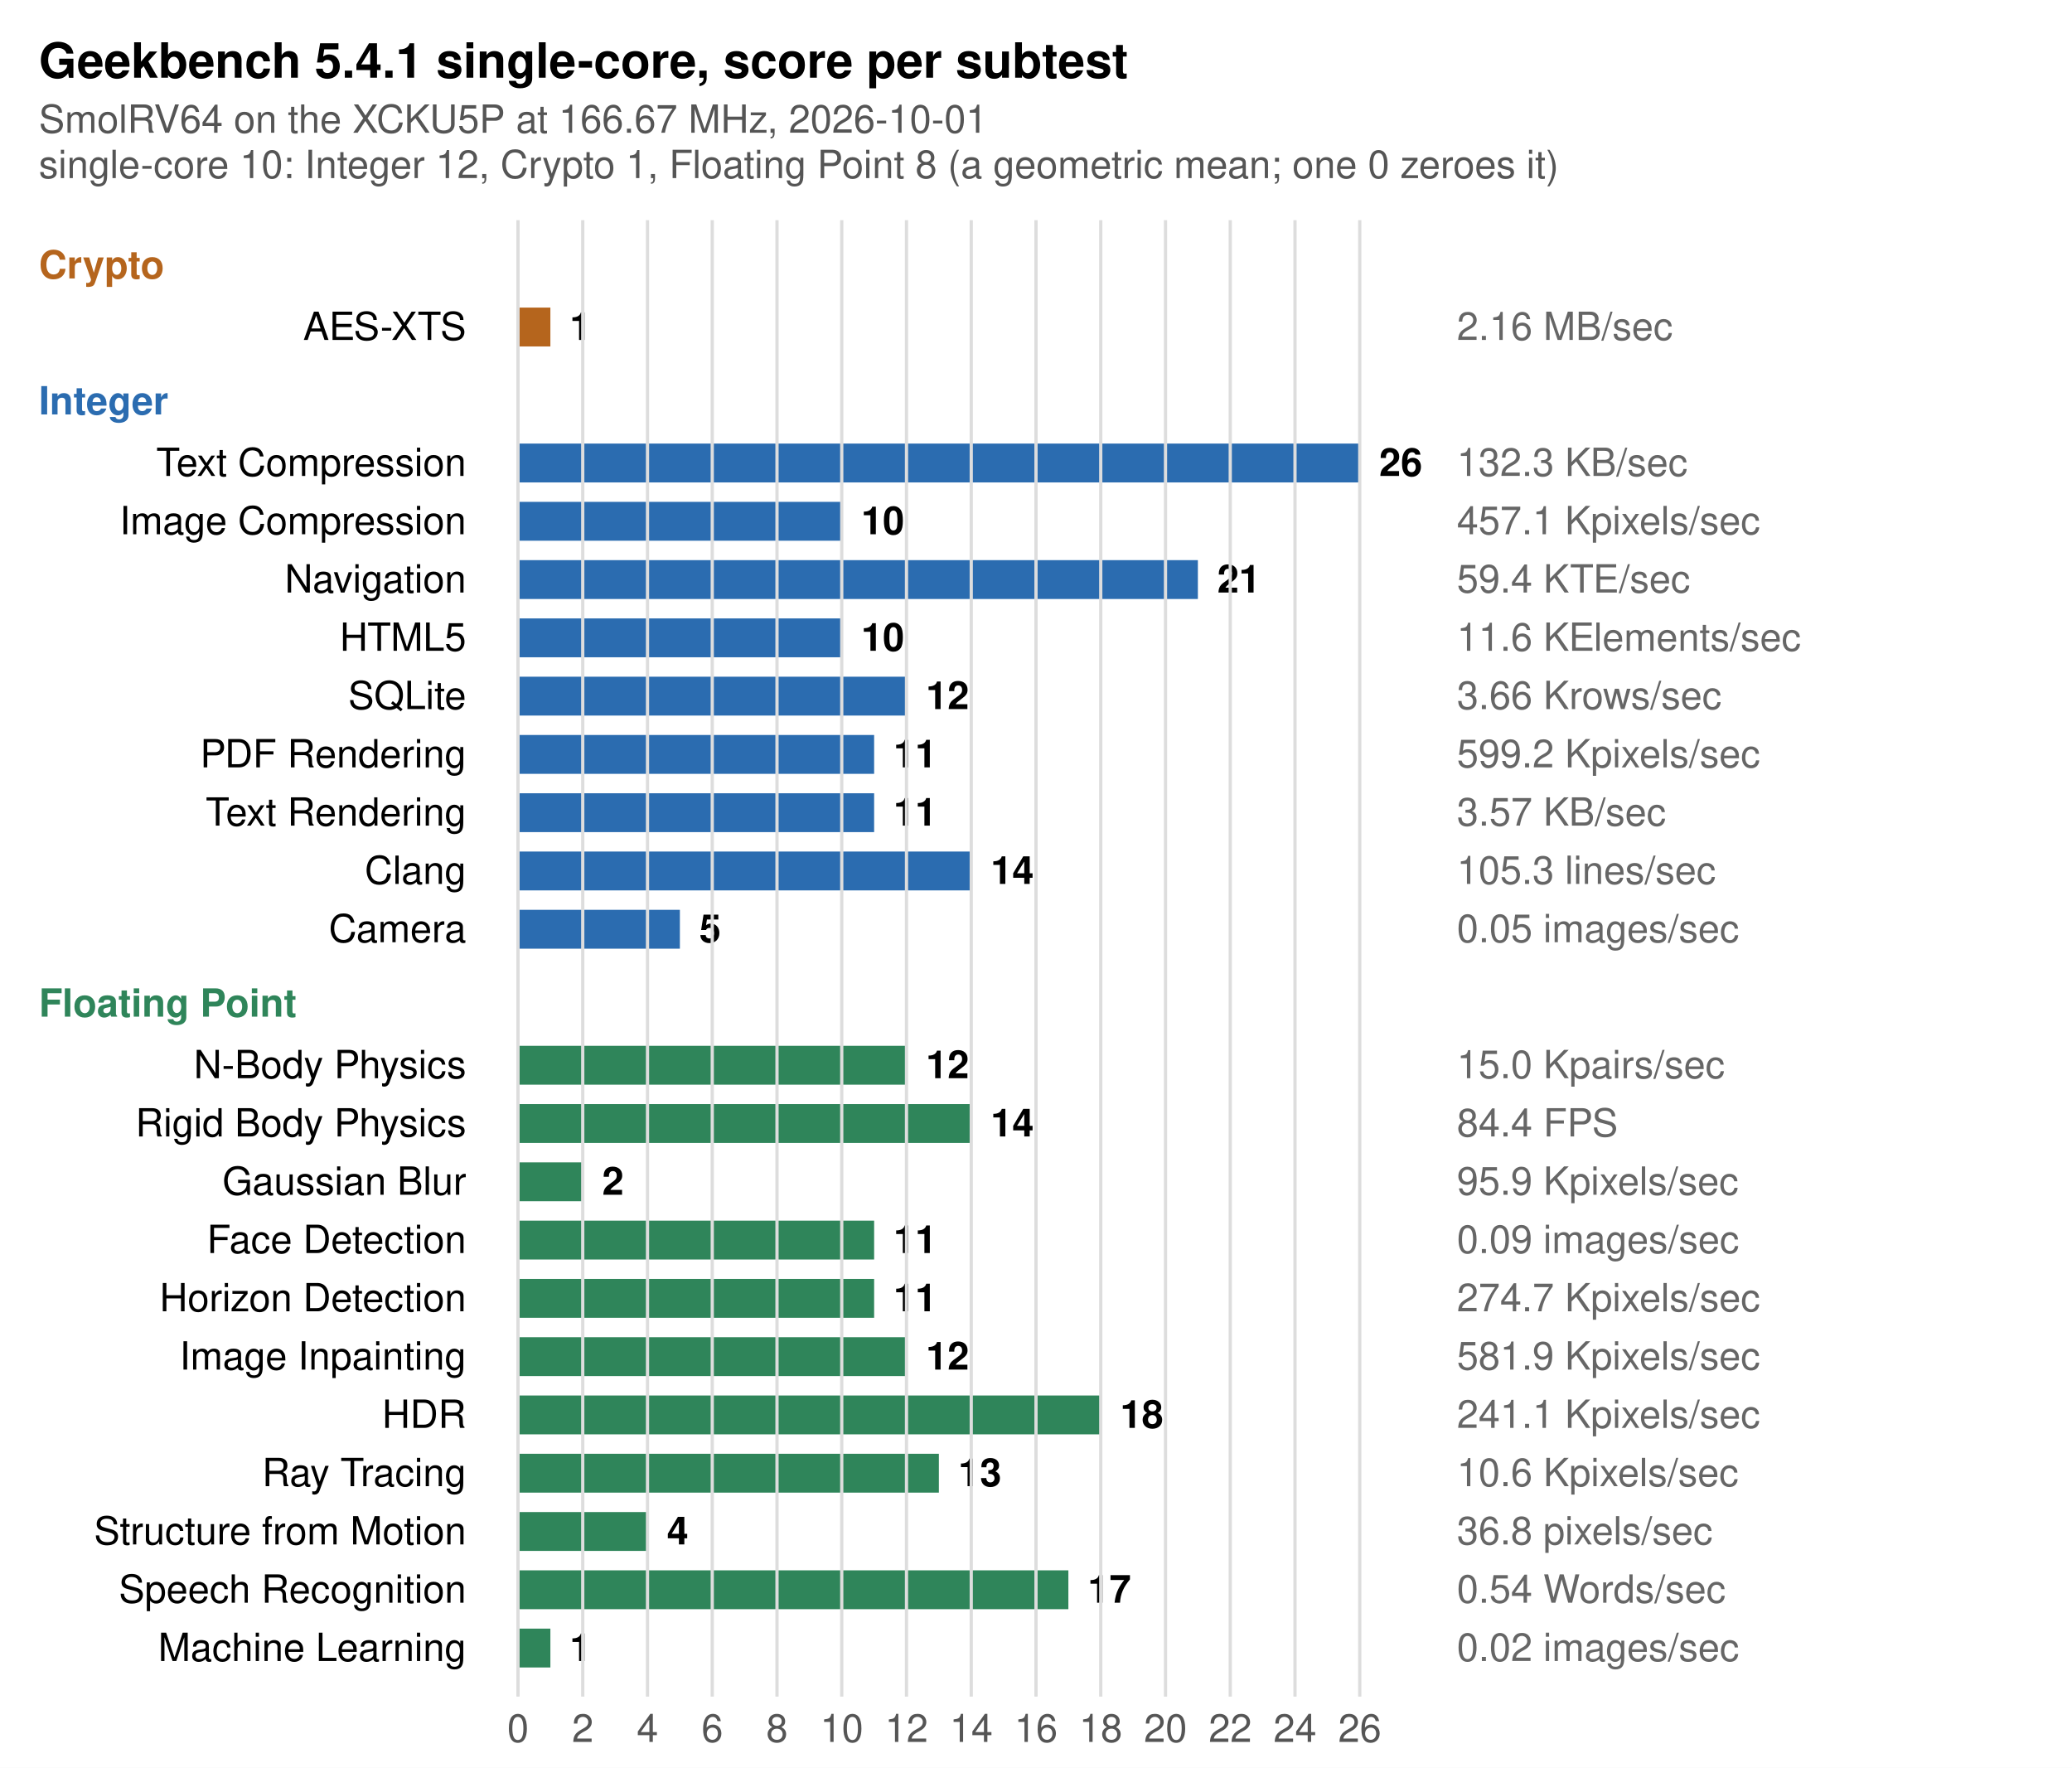
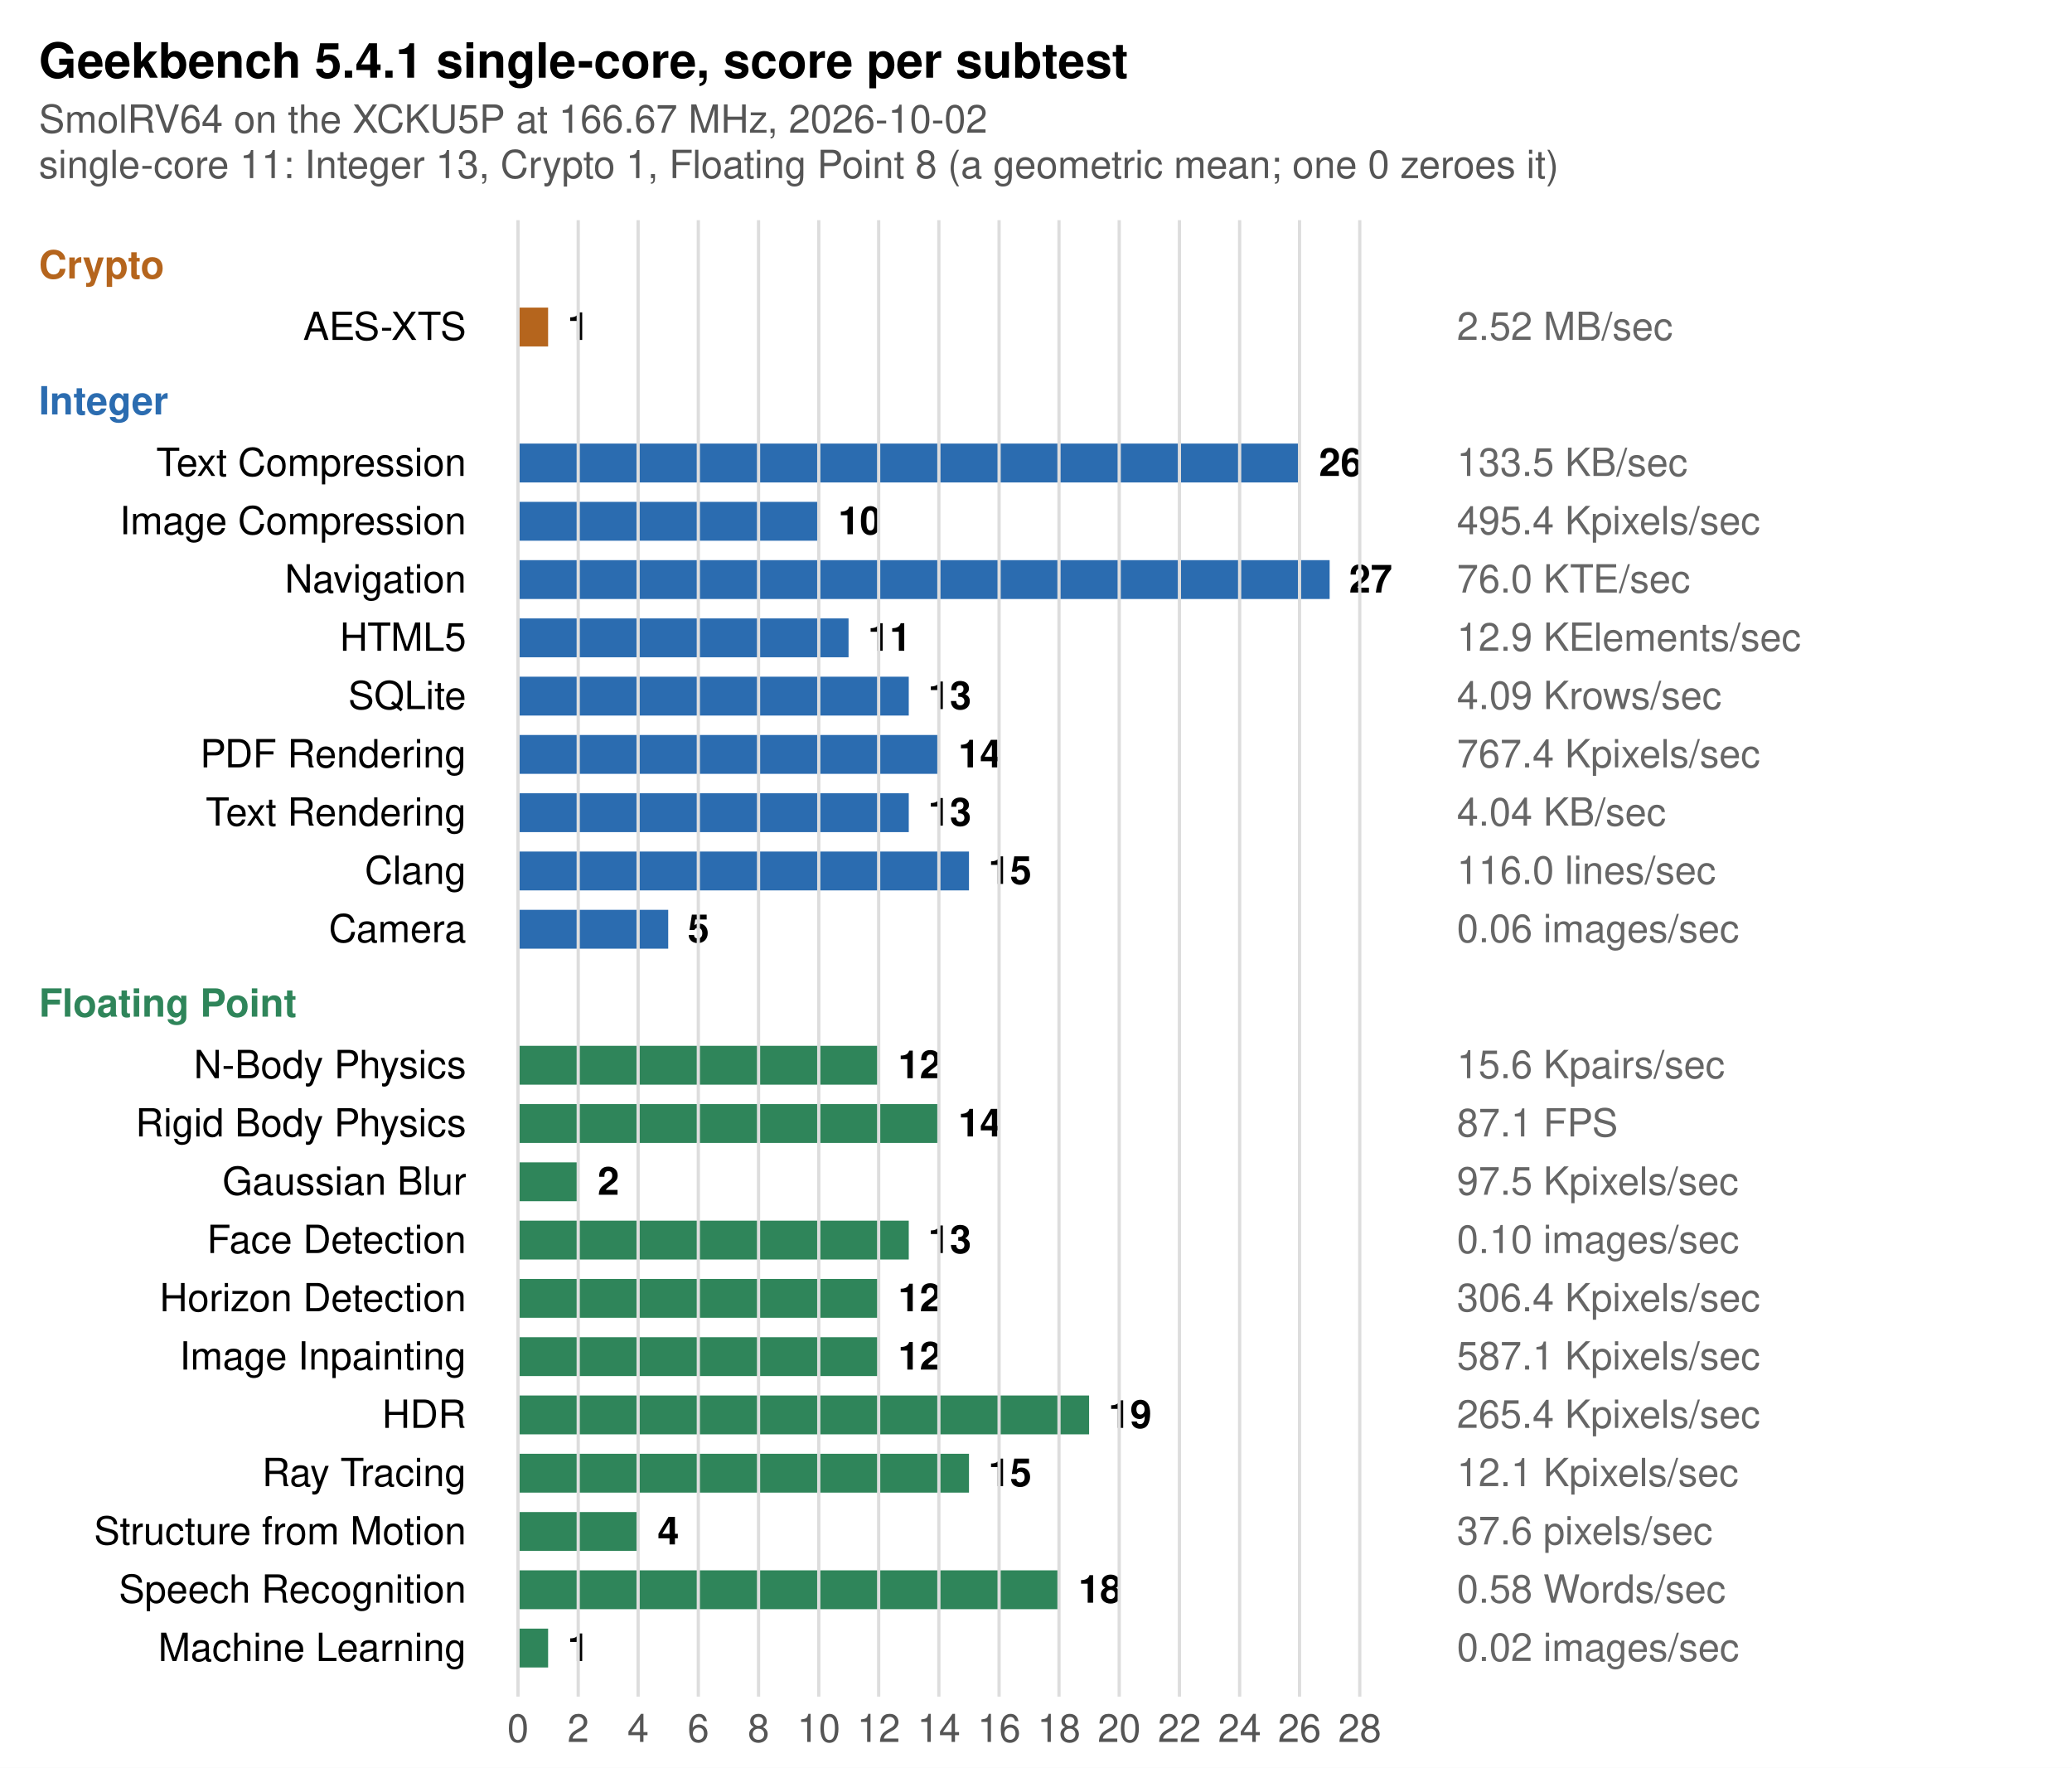
<svg xmlns="http://www.w3.org/2000/svg" width="640" height="546" font-family="Helvetica, Arial, sans-serif" font-size="12">
  <rect width="100%" height="100%" fill="white" />
  <text x="12" y="24" font-size="15" font-weight="bold">Geekbench 5.4.1 single-core, score per subtest</text>
-   <text x="12" y="41" fill="#555">SmolRV64 on the XCKU5P at 166.67 MHz, 2026-10-01</text>
-   <text x="12" y="55" fill="#555">single-core 10: Integer 12, Crypto 1, Floating Point 8 (a geometric mean; one 0 zeroes it)</text>
+   <text x="12" y="41" fill="#555">SmolRV64 on the XCKU5P at 166.67 MHz, 2026-10-02</text>
+   <text x="12" y="55" fill="#555">single-core 11: Integer 13, Crypto 1, Floating Point 8 (a geometric mean; one 0 zeroes it)</text>
  <text x="12" y="86" font-weight="bold" fill="#b5651d">Crypto</text>
  <text x="144" y="105" text-anchor="end">AES-XTS</text>
-   <rect x="160" y="95" width="10.0" height="12" fill="#b5651d" />
-   <text x="176.0" y="105" font-weight="bold">1</text>
-   <text x="450" y="105" fill="#666">2.16 MB/sec</text>
+   <rect x="160" y="95" width="9.3" height="12" fill="#b5651d" />
+   <text x="175.3" y="105" font-weight="bold">1</text>
+   <text x="450" y="105" fill="#666">2.52 MB/sec</text>
  <text x="12" y="128" font-weight="bold" fill="#2b6cb0">Integer</text>
  <text x="144" y="147" text-anchor="end">Text Compression</text>
-   <rect x="160" y="137" width="260.0" height="12" fill="#2b6cb0" />
-   <text x="426.0" y="147" font-weight="bold">26</text>
-   <text x="450" y="147" fill="#666">132.3 KB/sec</text>
+   <rect x="160" y="137" width="241.4" height="12" fill="#2b6cb0" />
+   <text x="407.4" y="147" font-weight="bold">26</text>
+   <text x="450" y="147" fill="#666">133.5 KB/sec</text>
  <text x="144" y="165" text-anchor="end">Image Compression</text>
-   <rect x="160" y="155" width="100.0" height="12" fill="#2b6cb0" />
-   <text x="266.0" y="165" font-weight="bold">10</text>
-   <text x="450" y="165" fill="#666">457.1 Kpixels/sec</text>
+   <rect x="160" y="155" width="92.9" height="12" fill="#2b6cb0" />
+   <text x="258.9" y="165" font-weight="bold">10</text>
+   <text x="450" y="165" fill="#666">495.4 Kpixels/sec</text>
  <text x="144" y="183" text-anchor="end">Navigation</text>
-   <rect x="160" y="173" width="210.0" height="12" fill="#2b6cb0" />
-   <text x="376.0" y="183" font-weight="bold">21</text>
-   <text x="450" y="183" fill="#666">59.4 KTE/sec</text>
+   <rect x="160" y="173" width="250.7" height="12" fill="#2b6cb0" />
+   <text x="416.7" y="183" font-weight="bold">27</text>
+   <text x="450" y="183" fill="#666">76.0 KTE/sec</text>
  <text x="144" y="201" text-anchor="end">HTML5</text>
-   <rect x="160" y="191" width="100.0" height="12" fill="#2b6cb0" />
-   <text x="266.0" y="201" font-weight="bold">10</text>
-   <text x="450" y="201" fill="#666">11.6 KElements/sec</text>
+   <rect x="160" y="191" width="102.1" height="12" fill="#2b6cb0" />
+   <text x="268.1" y="201" font-weight="bold">11</text>
+   <text x="450" y="201" fill="#666">12.9 KElements/sec</text>
  <text x="144" y="219" text-anchor="end">SQLite</text>
-   <rect x="160" y="209" width="120.0" height="12" fill="#2b6cb0" />
-   <text x="286.0" y="219" font-weight="bold">12</text>
-   <text x="450" y="219" fill="#666">3.66 Krows/sec</text>
+   <rect x="160" y="209" width="120.7" height="12" fill="#2b6cb0" />
+   <text x="286.7" y="219" font-weight="bold">13</text>
+   <text x="450" y="219" fill="#666">4.09 Krows/sec</text>
  <text x="144" y="237" text-anchor="end">PDF Rendering</text>
-   <rect x="160" y="227" width="110.0" height="12" fill="#2b6cb0" />
-   <text x="276.0" y="237" font-weight="bold">11</text>
-   <text x="450" y="237" fill="#666">599.2 Kpixels/sec</text>
+   <rect x="160" y="227" width="130.0" height="12" fill="#2b6cb0" />
+   <text x="296.0" y="237" font-weight="bold">14</text>
+   <text x="450" y="237" fill="#666">767.4 Kpixels/sec</text>
  <text x="144" y="255" text-anchor="end">Text Rendering</text>
-   <rect x="160" y="245" width="110.0" height="12" fill="#2b6cb0" />
-   <text x="276.0" y="255" font-weight="bold">11</text>
-   <text x="450" y="255" fill="#666">3.57 KB/sec</text>
+   <rect x="160" y="245" width="120.7" height="12" fill="#2b6cb0" />
+   <text x="286.7" y="255" font-weight="bold">13</text>
+   <text x="450" y="255" fill="#666">4.04 KB/sec</text>
  <text x="144" y="273" text-anchor="end">Clang</text>
-   <rect x="160" y="263" width="140.0" height="12" fill="#2b6cb0" />
-   <text x="306.0" y="273" font-weight="bold">14</text>
-   <text x="450" y="273" fill="#666">105.3 lines/sec</text>
+   <rect x="160" y="263" width="139.3" height="12" fill="#2b6cb0" />
+   <text x="305.3" y="273" font-weight="bold">15</text>
+   <text x="450" y="273" fill="#666">116.0 lines/sec</text>
  <text x="144" y="291" text-anchor="end">Camera</text>
-   <rect x="160" y="281" width="50.0" height="12" fill="#2b6cb0" />
-   <text x="216.0" y="291" font-weight="bold">5</text>
-   <text x="450" y="291" fill="#666">0.05 images/sec</text>
+   <rect x="160" y="281" width="46.4" height="12" fill="#2b6cb0" />
+   <text x="212.4" y="291" font-weight="bold">5</text>
+   <text x="450" y="291" fill="#666">0.06 images/sec</text>
  <text x="12" y="314" font-weight="bold" fill="#2f855a">Floating Point</text>
  <text x="144" y="333" text-anchor="end">N-Body Physics</text>
-   <rect x="160" y="323" width="120.0" height="12" fill="#2f855a" />
-   <text x="286.0" y="333" font-weight="bold">12</text>
-   <text x="450" y="333" fill="#666">15.0 Kpairs/sec</text>
+   <rect x="160" y="323" width="111.4" height="12" fill="#2f855a" />
+   <text x="277.4" y="333" font-weight="bold">12</text>
+   <text x="450" y="333" fill="#666">15.6 Kpairs/sec</text>
  <text x="144" y="351" text-anchor="end">Rigid Body Physics</text>
-   <rect x="160" y="341" width="140.0" height="12" fill="#2f855a" />
-   <text x="306.0" y="351" font-weight="bold">14</text>
-   <text x="450" y="351" fill="#666">84.4 FPS</text>
+   <rect x="160" y="341" width="130.0" height="12" fill="#2f855a" />
+   <text x="296.0" y="351" font-weight="bold">14</text>
+   <text x="450" y="351" fill="#666">87.1 FPS</text>
  <text x="144" y="369" text-anchor="end">Gaussian Blur</text>
-   <rect x="160" y="359" width="20.0" height="12" fill="#2f855a" />
-   <text x="186.0" y="369" font-weight="bold">2</text>
-   <text x="450" y="369" fill="#666">95.9 Kpixels/sec</text>
+   <rect x="160" y="359" width="18.6" height="12" fill="#2f855a" />
+   <text x="184.6" y="369" font-weight="bold">2</text>
+   <text x="450" y="369" fill="#666">97.5 Kpixels/sec</text>
  <text x="144" y="387" text-anchor="end">Face Detection</text>
-   <rect x="160" y="377" width="110.0" height="12" fill="#2f855a" />
-   <text x="276.0" y="387" font-weight="bold">11</text>
-   <text x="450" y="387" fill="#666">0.09 images/sec</text>
+   <rect x="160" y="377" width="120.7" height="12" fill="#2f855a" />
+   <text x="286.7" y="387" font-weight="bold">13</text>
+   <text x="450" y="387" fill="#666">0.10 images/sec</text>
  <text x="144" y="405" text-anchor="end">Horizon Detection</text>
-   <rect x="160" y="395" width="110.0" height="12" fill="#2f855a" />
-   <text x="276.0" y="405" font-weight="bold">11</text>
-   <text x="450" y="405" fill="#666">274.7 Kpixels/sec</text>
+   <rect x="160" y="395" width="111.4" height="12" fill="#2f855a" />
+   <text x="277.4" y="405" font-weight="bold">12</text>
+   <text x="450" y="405" fill="#666">306.4 Kpixels/sec</text>
  <text x="144" y="423" text-anchor="end">Image Inpainting</text>
-   <rect x="160" y="413" width="120.0" height="12" fill="#2f855a" />
-   <text x="286.0" y="423" font-weight="bold">12</text>
-   <text x="450" y="423" fill="#666">581.9 Kpixels/sec</text>
+   <rect x="160" y="413" width="111.4" height="12" fill="#2f855a" />
+   <text x="277.4" y="423" font-weight="bold">12</text>
+   <text x="450" y="423" fill="#666">587.1 Kpixels/sec</text>
  <text x="144" y="441" text-anchor="end">HDR</text>
-   <rect x="160" y="431" width="180.0" height="12" fill="#2f855a" />
-   <text x="346.0" y="441" font-weight="bold">18</text>
-   <text x="450" y="441" fill="#666">241.1 Kpixels/sec</text>
+   <rect x="160" y="431" width="176.4" height="12" fill="#2f855a" />
+   <text x="342.4" y="441" font-weight="bold">19</text>
+   <text x="450" y="441" fill="#666">265.4 Kpixels/sec</text>
  <text x="144" y="459" text-anchor="end">Ray Tracing</text>
-   <rect x="160" y="449" width="130.0" height="12" fill="#2f855a" />
-   <text x="296.0" y="459" font-weight="bold">13</text>
-   <text x="450" y="459" fill="#666">10.6 Kpixels/sec</text>
+   <rect x="160" y="449" width="139.3" height="12" fill="#2f855a" />
+   <text x="305.3" y="459" font-weight="bold">15</text>
+   <text x="450" y="459" fill="#666">12.1 Kpixels/sec</text>
  <text x="144" y="477" text-anchor="end">Structure from Motion</text>
-   <rect x="160" y="467" width="40.0" height="12" fill="#2f855a" />
-   <text x="206.0" y="477" font-weight="bold">4</text>
-   <text x="450" y="477" fill="#666">36.8 pixels/sec</text>
+   <rect x="160" y="467" width="37.1" height="12" fill="#2f855a" />
+   <text x="203.1" y="477" font-weight="bold">4</text>
+   <text x="450" y="477" fill="#666">37.6 pixels/sec</text>
  <text x="144" y="495" text-anchor="end">Speech Recognition</text>
-   <rect x="160" y="485" width="170.0" height="12" fill="#2f855a" />
-   <text x="336.0" y="495" font-weight="bold">17</text>
-   <text x="450" y="495" fill="#666">0.54 Words/sec</text>
+   <rect x="160" y="485" width="167.1" height="12" fill="#2f855a" />
+   <text x="333.1" y="495" font-weight="bold">18</text>
+   <text x="450" y="495" fill="#666">0.58 Words/sec</text>
  <text x="144" y="513" text-anchor="end">Machine Learning</text>
-   <rect x="160" y="503" width="10.0" height="12" fill="#2f855a" />
-   <text x="176.0" y="513" font-weight="bold">1</text>
+   <rect x="160" y="503" width="9.3" height="12" fill="#2f855a" />
+   <text x="175.3" y="513" font-weight="bold">1</text>
  <text x="450" y="513" fill="#666">0.02 images/sec</text>
  <line x1="160.0" y1="68" x2="160.0" y2="524" stroke="#ddd" />
  <text x="160.0" y="538" text-anchor="middle" fill="#555">0</text>
-   <line x1="180.0" y1="68" x2="180.0" y2="524" stroke="#ddd" />
-   <text x="180.0" y="538" text-anchor="middle" fill="#555">2</text>
-   <line x1="200.0" y1="68" x2="200.0" y2="524" stroke="#ddd" />
-   <text x="200.0" y="538" text-anchor="middle" fill="#555">4</text>
-   <line x1="220.0" y1="68" x2="220.0" y2="524" stroke="#ddd" />
-   <text x="220.0" y="538" text-anchor="middle" fill="#555">6</text>
-   <line x1="240.0" y1="68" x2="240.0" y2="524" stroke="#ddd" />
-   <text x="240.0" y="538" text-anchor="middle" fill="#555">8</text>
-   <line x1="260.0" y1="68" x2="260.0" y2="524" stroke="#ddd" />
-   <text x="260.0" y="538" text-anchor="middle" fill="#555">10</text>
-   <line x1="280.0" y1="68" x2="280.0" y2="524" stroke="#ddd" />
-   <text x="280.0" y="538" text-anchor="middle" fill="#555">12</text>
-   <line x1="300.0" y1="68" x2="300.0" y2="524" stroke="#ddd" />
-   <text x="300.0" y="538" text-anchor="middle" fill="#555">14</text>
-   <line x1="320.0" y1="68" x2="320.0" y2="524" stroke="#ddd" />
-   <text x="320.0" y="538" text-anchor="middle" fill="#555">16</text>
-   <line x1="340.0" y1="68" x2="340.0" y2="524" stroke="#ddd" />
-   <text x="340.0" y="538" text-anchor="middle" fill="#555">18</text>
-   <line x1="360.0" y1="68" x2="360.0" y2="524" stroke="#ddd" />
-   <text x="360.0" y="538" text-anchor="middle" fill="#555">20</text>
-   <line x1="380.0" y1="68" x2="380.0" y2="524" stroke="#ddd" />
-   <text x="380.0" y="538" text-anchor="middle" fill="#555">22</text>
-   <line x1="400.0" y1="68" x2="400.0" y2="524" stroke="#ddd" />
-   <text x="400.0" y="538" text-anchor="middle" fill="#555">24</text>
+   <line x1="178.6" y1="68" x2="178.6" y2="524" stroke="#ddd" />
+   <text x="178.6" y="538" text-anchor="middle" fill="#555">2</text>
+   <line x1="197.1" y1="68" x2="197.1" y2="524" stroke="#ddd" />
+   <text x="197.1" y="538" text-anchor="middle" fill="#555">4</text>
+   <line x1="215.7" y1="68" x2="215.7" y2="524" stroke="#ddd" />
+   <text x="215.7" y="538" text-anchor="middle" fill="#555">6</text>
+   <line x1="234.3" y1="68" x2="234.3" y2="524" stroke="#ddd" />
+   <text x="234.3" y="538" text-anchor="middle" fill="#555">8</text>
+   <line x1="252.9" y1="68" x2="252.9" y2="524" stroke="#ddd" />
+   <text x="252.9" y="538" text-anchor="middle" fill="#555">10</text>
+   <line x1="271.4" y1="68" x2="271.4" y2="524" stroke="#ddd" />
+   <text x="271.4" y="538" text-anchor="middle" fill="#555">12</text>
+   <line x1="290.0" y1="68" x2="290.0" y2="524" stroke="#ddd" />
+   <text x="290.0" y="538" text-anchor="middle" fill="#555">14</text>
+   <line x1="308.6" y1="68" x2="308.6" y2="524" stroke="#ddd" />
+   <text x="308.6" y="538" text-anchor="middle" fill="#555">16</text>
+   <line x1="327.1" y1="68" x2="327.1" y2="524" stroke="#ddd" />
+   <text x="327.1" y="538" text-anchor="middle" fill="#555">18</text>
+   <line x1="345.7" y1="68" x2="345.7" y2="524" stroke="#ddd" />
+   <text x="345.7" y="538" text-anchor="middle" fill="#555">20</text>
+   <line x1="364.3" y1="68" x2="364.3" y2="524" stroke="#ddd" />
+   <text x="364.3" y="538" text-anchor="middle" fill="#555">22</text>
+   <line x1="382.9" y1="68" x2="382.9" y2="524" stroke="#ddd" />
+   <text x="382.9" y="538" text-anchor="middle" fill="#555">24</text>
+   <line x1="401.4" y1="68" x2="401.4" y2="524" stroke="#ddd" />
+   <text x="401.4" y="538" text-anchor="middle" fill="#555">26</text>
  <line x1="420.0" y1="68" x2="420.0" y2="524" stroke="#ddd" />
-   <text x="420.0" y="538" text-anchor="middle" fill="#555">26</text>
+   <text x="420.0" y="538" text-anchor="middle" fill="#555">28</text>
</svg>
